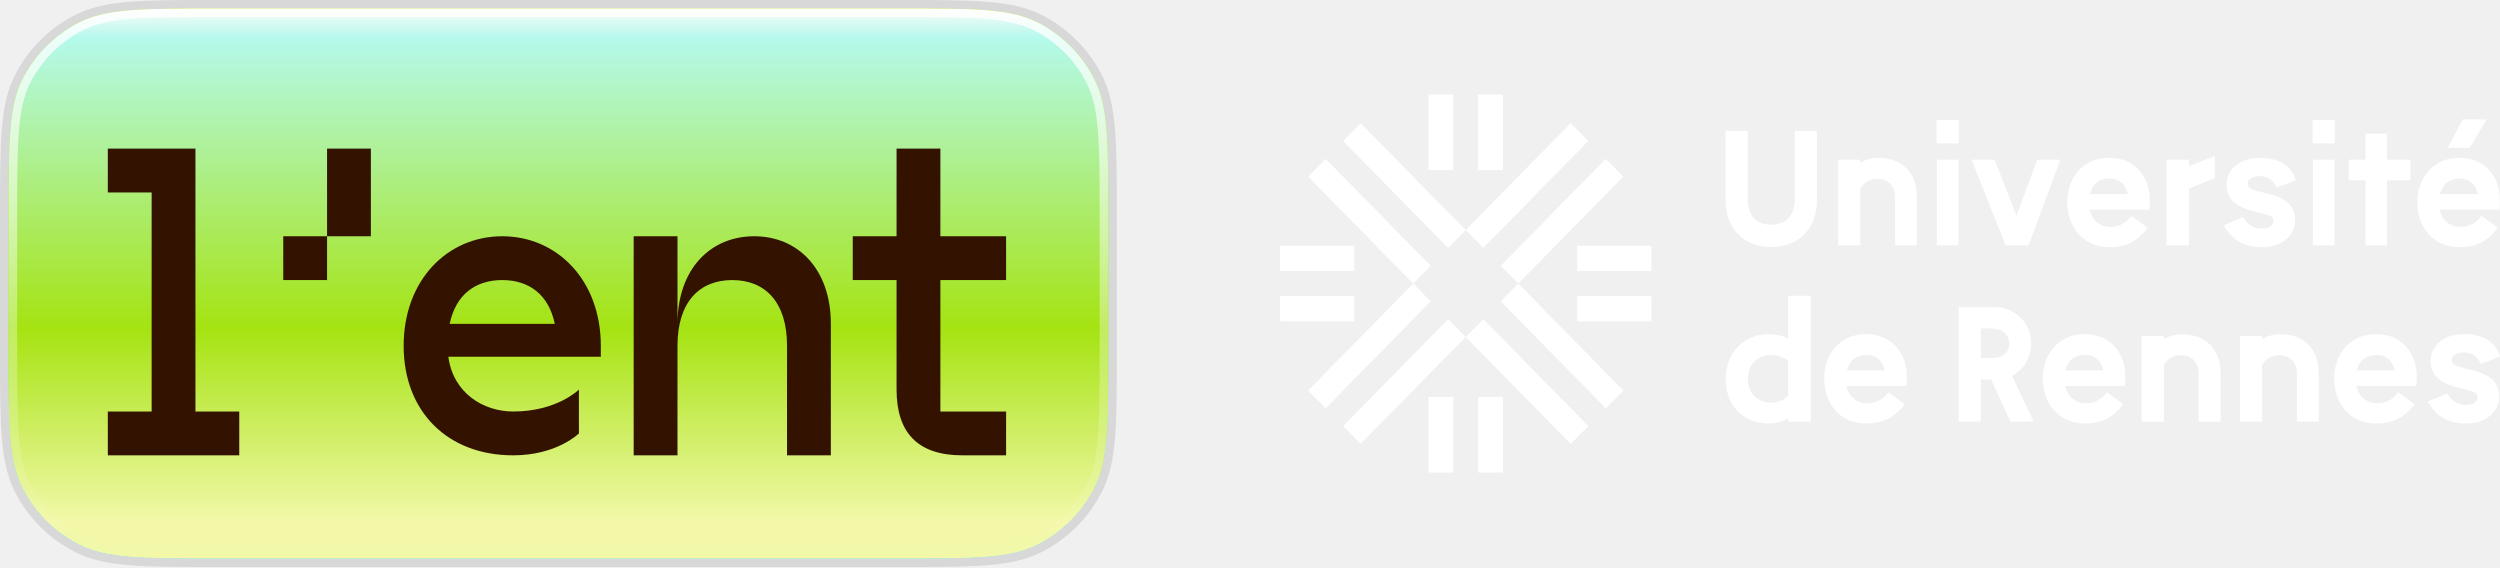
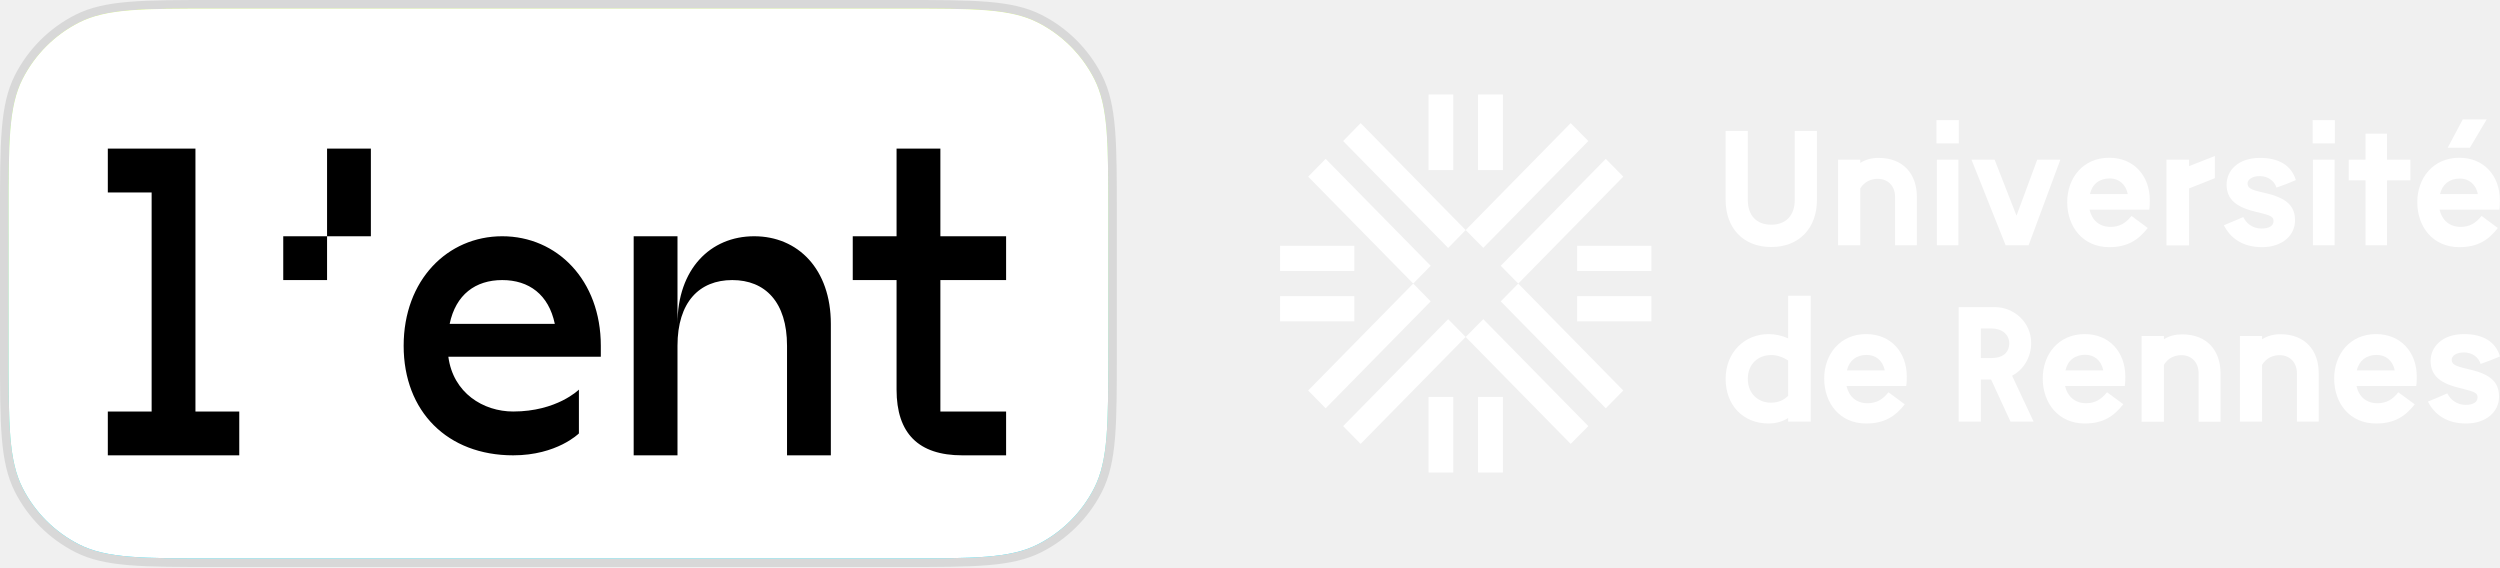
<svg xmlns="http://www.w3.org/2000/svg" width="291" height="66" viewBox="0 0 291 66" fill="none">
-   <path d="M105 1L25 1C16.599 1 12.399 1 9.19 2.635C6.368 4.073 4.073 6.368 2.635 9.19C1 12.399 1 16.599 1 25V41C1 49.401 1 53.601 2.635 56.81C4.073 59.632 6.368 61.927 9.19 63.365C12.399 65 16.599 65 25 65H105C113.401 65 117.601 65 120.81 63.365C123.632 61.927 125.927 59.632 127.365 56.81C129 53.601 129 49.401 129 41V25C129 16.599 129 12.399 127.365 9.19C125.927 6.368 123.632 4.073 120.81 2.635C117.601 1 113.401 1 105 1Z" fill="url(#paint0_linear_306_411)" />
-   <path d="M105 1L25 1C16.599 1 12.399 1 9.19 2.635C6.368 4.073 4.073 6.368 2.635 9.19C1 12.399 1 16.599 1 25V41C1 49.401 1 53.601 2.635 56.81C4.073 59.632 6.368 61.927 9.19 63.365C12.399 65 16.599 65 25 65H105C113.401 65 117.601 65 120.81 63.365C123.632 61.927 125.927 59.632 127.365 56.81C129 53.601 129 49.401 129 41V25C129 16.599 129 12.399 127.365 9.19C125.927 6.368 123.632 4.073 120.81 2.635C117.601 1 113.401 1 105 1Z" fill="url(#paint1_linear_306_411)" />
-   <path d="M105 0.5C109.192 0.5 112.366 0.5 114.893 0.706C117.425 0.913 119.351 1.33 121.037 2.189C123.953 3.675 126.325 6.047 127.811 8.963C128.67 10.649 129.087 12.575 129.294 15.107C129.5 17.634 129.5 20.808 129.5 25V41C129.5 45.192 129.5 48.366 129.294 50.893C129.087 53.425 128.67 55.35 127.811 57.037C126.325 59.953 123.953 62.325 121.037 63.81C119.351 64.67 117.425 65.087 114.893 65.294C112.366 65.5 109.192 65.5 105 65.5H25C20.808 65.5 17.634 65.5 15.107 65.294C12.575 65.087 10.649 64.67 8.963 63.81C6.047 62.325 3.675 59.953 2.189 57.037C1.33 55.35 0.913 53.425 0.706 50.893C0.5 48.366 0.5 45.192 0.5 41V25C0.5 20.808 0.5 17.634 0.706 15.107C0.913 12.575 1.33 10.649 2.189 8.963C3.675 6.047 6.047 3.675 8.963 2.189C10.649 1.33 12.575 0.913 15.107 0.706C17.634 0.5 20.808 0.5 25 0.5H105Z" stroke="black" stroke-opacity="0.1" />
-   <path d="M105 1L25 1C16.599 1 12.399 1 9.19 2.635C6.368 4.073 4.073 6.368 2.635 9.19C1 12.399 1 16.599 1 25V41C1 49.401 1 53.601 2.635 56.81C4.073 59.632 6.368 61.927 9.19 63.365C12.399 65 16.599 65 25 65H105C113.401 65 117.601 65 120.81 63.365C123.632 61.927 125.927 59.632 127.365 56.81C129 53.601 129 49.401 129 41V25C129 16.599 129 12.399 127.365 9.19C125.927 6.368 123.632 4.073 120.81 2.635C117.601 1 113.401 1 105 1Z" fill="url(#paint2_linear_306_411)" />
-   <path d="M25 1.5H105C109.209 1.5 112.335 1.501 114.812 1.703C117.282 1.905 119.061 2.305 120.583 3.08C123.311 4.47 125.53 6.689 126.92 9.417C127.695 10.939 128.095 12.718 128.297 15.188C128.499 17.665 128.5 20.791 128.5 25V41C128.5 45.209 128.499 48.335 128.297 50.812C128.095 53.282 127.695 55.061 126.92 56.583C125.53 59.311 123.311 61.53 120.583 62.92C119.061 63.696 117.282 64.095 114.812 64.297C112.335 64.499 109.209 64.5 105 64.5H25C20.791 64.5 17.665 64.499 15.188 64.297C12.718 64.095 10.939 63.696 9.417 62.92C6.689 61.53 4.47 59.311 3.08 56.583C2.305 55.061 1.905 53.282 1.703 50.812C1.501 48.335 1.5 45.209 1.5 41V25C1.5 20.791 1.501 17.665 1.703 15.188C1.905 12.718 2.305 10.939 3.08 9.417C4.47 6.689 6.689 4.47 9.417 3.08C10.939 2.305 12.718 1.905 15.188 1.703C17.665 1.501 20.791 1.5 25 1.5Z" stroke="url(#paint3_linear_306_411)" stroke-opacity="0.8" />
-   <path d="M22.75 47.9H27.85V53H12.55V47.9H17.65V22.4H12.55V17.3H22.75V47.9ZM43.17 17.3V27.5H38.07V17.3H43.17ZM38.07 27.5V32.6H32.97V27.5H38.07ZM69.935 40.25V41.525H52.187C52.748 45.758 56.267 47.9 59.735 47.9C64.835 47.9 67.385 45.35 67.385 45.35V50.45C67.385 50.45 64.835 53 59.735 53C52.085 53 46.985 47.9 46.985 40.25C46.985 32.6 52.085 27.5 58.46 27.5C64.835 27.5 69.935 32.6 69.935 40.25ZM58.46 32.6C55.349 32.6 53.054 34.283 52.34 37.7H64.58C63.866 34.283 61.571 32.6 58.46 32.6ZM87.785 27.5C92.885 27.5 96.71 31.325 96.71 37.7V53H91.61V40.25C91.61 35.15 89.06 32.6 85.235 32.6C81.41 32.6 78.86 35.15 78.86 40.25V53H73.76V27.5H78.86V37.7C78.86 31.325 82.685 27.5 87.785 27.5ZM117.11 32.6H109.46V47.9H117.11V53H112.01C106.91 53 104.36 50.45 104.36 45.35V32.6H99.26V27.5H104.36V17.3H109.46V27.5H117.11V32.6Z" fill="#341200" />
-   <path d="M169.163 55H166.283V46.203H169.163V55Z" fill="white" />
-   <path d="M174.939 55H172.043V46.203H174.939V55Z" fill="white" />
-   <path d="M170.602 39.223L158.376 51.669L156.342 49.598L168.568 37.151L170.602 39.223Z" fill="white" />
-   <path d="M184.88 49.598L182.828 51.669L170.602 39.223L172.653 37.151L184.88 49.598Z" fill="white" />
-   <path fill-rule="evenodd" clip-rule="evenodd" d="M210.772 49.071H208.142V48.657C207.344 49.151 206.576 49.295 205.872 49.295C202.851 49.295 200.863 47.127 200.863 44.1C200.863 41.024 203.054 38.888 205.872 38.888C206.654 38.888 207.406 39.064 208.142 39.383V34.426H210.772V49.071ZM206.169 41.327C204.682 41.327 203.445 42.331 203.445 44.1C203.445 45.868 204.698 46.872 206.122 46.873C207.046 46.873 207.641 46.553 208.142 46.075V41.964C207.563 41.581 206.858 41.327 206.169 41.327Z" fill="white" />
-   <path fill-rule="evenodd" clip-rule="evenodd" d="M217.205 38.888C220.133 38.888 221.949 41.024 221.949 43.829C221.949 44.179 221.949 44.546 221.886 44.929H214.936C215.218 46.187 216.11 46.936 217.362 46.936C218.426 46.936 219.147 46.506 219.82 45.661L221.714 47.064C220.619 48.45 219.381 49.295 217.205 49.295C214.184 49.295 212.337 46.968 212.337 44.052C212.337 41.247 214.184 38.888 217.205 38.888ZM217.283 41.311C216.078 41.311 215.249 41.964 214.983 43.111H219.382C219.147 41.916 218.285 41.311 217.283 41.311Z" fill="white" />
-   <path fill-rule="evenodd" clip-rule="evenodd" d="M242.66 38.888C245.571 38.888 247.387 41.024 247.387 43.829C247.387 44.163 247.387 44.546 247.324 44.929H240.374C240.656 46.171 241.564 46.936 242.816 46.936C243.865 46.936 244.584 46.49 245.257 45.661L247.152 47.048C246.056 48.45 244.82 49.295 242.66 49.295C239.623 49.295 237.775 46.952 237.775 44.052C237.775 41.231 239.623 38.888 242.66 38.888ZM242.738 41.295C241.517 41.295 240.687 41.948 240.421 43.111H244.819C244.585 41.916 243.724 41.295 242.738 41.295Z" fill="white" />
-   <path fill-rule="evenodd" clip-rule="evenodd" d="M276.566 38.888C279.478 38.888 281.31 41.024 281.31 43.829C281.31 44.179 281.309 44.546 281.246 44.929H274.296C274.562 46.187 275.471 46.936 276.723 46.936C277.787 46.936 278.507 46.506 279.165 45.661L281.074 47.064C279.979 48.45 278.742 49.295 276.566 49.295C273.529 49.295 271.698 46.968 271.698 44.052C271.698 41.247 273.529 38.888 276.566 38.888ZM276.644 41.311C275.439 41.311 274.609 41.964 274.327 43.111H278.743C278.508 41.916 277.646 41.311 276.644 41.311Z" fill="white" />
-   <path d="M286.819 38.888C289.011 38.888 290.483 39.765 291 41.486L289.873 41.948L288.745 42.363C288.511 41.598 287.79 41.024 286.788 41.024C285.881 41.024 285.379 41.438 285.379 41.868C285.379 42.394 285.756 42.617 287.196 42.936L287.368 42.984C289.935 43.557 290.889 44.498 290.89 46.187C290.89 47.876 289.45 49.295 287.055 49.295C284.785 49.295 283.375 48.243 282.608 46.745L283.767 46.266L284.863 45.789C285.239 46.538 285.991 47.127 287.008 47.127C287.838 47.127 288.386 46.824 288.386 46.266C288.385 45.789 288.15 45.614 286.647 45.247L286.397 45.184C284.143 44.658 282.922 43.796 282.922 41.995C282.922 40.386 284.268 38.888 286.819 38.888Z" fill="white" />
-   <path d="M254.009 38.92C256.936 38.92 258.47 40.848 258.47 43.446V49.087H255.918V43.446C255.918 42.267 255.183 41.343 253.915 41.343C252.678 41.343 252.083 42.108 251.879 42.49V49.087H249.281V39.111H251.879V39.494C252.474 39.096 253.226 38.92 254.009 38.92Z" fill="white" />
-   <path fill-rule="evenodd" clip-rule="evenodd" d="M232.218 35.749C234.331 35.749 236.429 37.422 236.429 39.94V39.956C236.429 41.438 235.661 42.968 234.205 43.733L236.71 49.071H234.018L231.764 44.179H230.574V49.071H227.991V35.749H232.218ZM230.574 41.677H231.795C233.048 41.677 233.861 41.119 233.877 39.956C233.861 38.92 233.032 38.235 231.795 38.235H230.574V41.677Z" fill="white" />
-   <path d="M265.436 38.904C268.379 38.904 269.897 40.848 269.897 43.43V49.071H267.361V43.43C267.361 42.267 266.61 41.343 265.342 41.343C264.106 41.343 263.527 42.108 263.308 42.474V49.071H260.725V39.111H263.308V39.494C263.918 39.096 264.653 38.904 265.436 38.904Z" fill="white" />
-   <path d="M166.532 35.08L154.306 47.525L152.271 45.454L164.498 33.008L166.532 35.08Z" fill="white" />
-   <path d="M188.95 45.454L186.914 47.525L174.689 35.08L176.724 33.008L188.95 45.454Z" fill="white" />
-   <path d="M286.241 41.868C286.241 41.884 286.241 41.9 286.272 41.9C286.225 41.9 286.241 41.9 286.241 41.868Z" fill="white" />
-   <path d="M157.641 37.406H149V34.474H157.641V37.406Z" fill="white" />
-   <path d="M192.221 37.406H183.58V34.474H192.221V37.406Z" fill="white" />
-   <path d="M166.532 30.937L164.498 33.008L152.271 20.562L154.306 18.491L166.532 30.937Z" fill="white" />
-   <path d="M188.95 20.562L176.724 33.008L174.689 30.937L186.914 18.491L188.95 20.562Z" fill="white" />
-   <path d="M157.641 31.542H149V28.61H157.641V31.542Z" fill="white" />
-   <path d="M192.221 31.542H183.58V28.61H192.221V31.542Z" fill="white" />
-   <path d="M170.602 26.777L168.568 28.865L156.342 16.418L158.376 14.331L170.602 26.777Z" fill="white" />
-   <path d="M184.88 16.418L172.653 28.849L170.602 26.777L182.828 14.331L184.88 16.418Z" fill="white" />
-   <path fill-rule="evenodd" clip-rule="evenodd" d="M245.509 18.363C248.42 18.363 250.236 20.498 250.236 23.303C250.236 23.638 250.236 24.02 250.173 24.403H243.223C243.505 25.662 244.397 26.41 245.665 26.41C246.714 26.41 247.434 25.98 248.107 25.135L250.001 26.538C248.905 27.924 247.669 28.769 245.509 28.769C242.472 28.769 240.624 26.426 240.624 23.526C240.624 20.705 242.472 18.363 245.509 18.363ZM245.587 20.769C244.366 20.769 243.536 21.423 243.27 22.586H247.668C247.434 21.391 246.573 20.769 245.587 20.769Z" fill="white" />
-   <path d="M263.072 18.379C265.264 18.379 266.719 19.256 267.236 20.961L266.125 21.423L264.982 21.837C264.748 21.088 264.027 20.498 263.025 20.498C262.133 20.498 261.616 20.929 261.616 21.343C261.616 21.885 261.993 22.092 263.433 22.411L263.621 22.459C266.172 23.033 267.142 23.973 267.142 25.662C267.142 27.367 265.687 28.769 263.308 28.769C261.038 28.769 259.612 27.717 258.861 26.219L260.004 25.741L261.116 25.264C261.476 26.028 262.228 26.602 263.245 26.602C264.09 26.602 264.638 26.299 264.638 25.741C264.638 25.263 264.403 25.088 262.884 24.721L262.634 24.673C260.38 24.132 259.175 23.271 259.175 21.486C259.175 19.861 260.505 18.379 263.072 18.379Z" fill="white" />
-   <path fill-rule="evenodd" clip-rule="evenodd" d="M286.256 18.363C289.168 18.363 290.984 20.498 290.984 23.303C290.984 23.654 290.984 24.02 290.922 24.403H283.971C284.253 25.662 285.16 26.41 286.413 26.41C287.461 26.41 288.182 25.98 288.855 25.135L290.749 26.538C289.653 27.94 288.416 28.769 286.256 28.769C283.219 28.769 281.373 26.442 281.373 23.526C281.373 20.721 283.22 18.363 286.256 18.363ZM286.334 20.785C285.114 20.785 284.3 21.439 284.018 22.586H288.417C288.182 21.391 287.321 20.785 286.334 20.785Z" fill="white" />
-   <path d="M203.445 23.271C203.445 25.072 204.447 26.155 206.169 26.155C207.891 26.155 208.908 25.072 208.908 23.271V15.239H211.492V23.271C211.492 26.538 209.441 28.753 206.169 28.753C202.897 28.753 200.863 26.538 200.863 23.271V15.239H203.445V23.271Z" fill="white" />
-   <path d="M257.813 20.737L254.807 21.932V28.562H252.178V18.586H254.807V19.335L257.813 18.156V20.737Z" fill="white" />
-   <path d="M218.661 18.379C221.604 18.379 223.123 20.323 223.123 22.905V28.546H220.587V22.905C220.587 21.741 219.835 20.817 218.567 20.817C217.331 20.817 216.736 21.582 216.533 21.948V28.546H213.95V18.586H216.533V18.968C217.127 18.57 217.879 18.379 218.661 18.379Z" fill="white" />
-   <path d="M227.96 28.546H225.455V18.586H227.96V28.546Z" fill="white" />
-   <path d="M234.723 25.103L237.134 18.586H239.826L236.132 28.546H233.455L229.478 18.586H232.171L234.723 25.103Z" fill="white" />
-   <path d="M271.745 28.546H269.225V18.586H271.745V28.546Z" fill="white" />
-   <path d="M277.85 18.586H280.574V20.993H277.85V28.546H275.345V20.993H273.389V18.586H275.345V15.559H277.85V18.586Z" fill="white" />
-   <path d="M262.493 21.343C262.493 21.359 262.493 21.375 262.54 21.375C262.478 21.375 262.493 21.375 262.493 21.343Z" fill="white" />
-   <path d="M169.163 19.797H166.283V11H169.163V19.797Z" fill="white" />
-   <path d="M174.939 19.797H172.043V11H174.939V19.797Z" fill="white" />
-   <path d="M287.493 17.2H284.91L286.663 13.901H289.449L287.493 17.2Z" fill="white" />
-   <path d="M228.007 16.689H225.408V13.981H228.007V16.689Z" fill="white" />
-   <path d="M271.776 16.689H269.193V13.981H271.776V16.689Z" fill="white" />
+   <g clip-path="url(#clip0_426_485)">
+     <path d="M105 1L25 1C16.599 1 12.399 1 9.19 2.635C6.368 4.073 4.073 6.368 2.635 9.19C1 12.399 1 16.599 1 25V41C1 49.401 1 53.601 2.635 56.81C4.073 59.632 6.368 61.927 9.19 63.365C12.399 65 16.599 65 25 65H105C113.401 65 117.601 65 120.81 63.365C123.632 61.927 125.927 59.632 127.365 56.81C129 53.601 129 49.401 129 41V25C129 16.599 129 12.399 127.365 9.19C125.927 6.368 123.632 4.073 120.81 2.635C117.601 1 113.401 1 105 1Z" fill="url(#paint0_linear_426_485)" />
+     <path d="M105 1L25 1C16.599 1 12.399 1 9.19 2.635C6.368 4.073 4.073 6.368 2.635 9.19C1 12.399 1 16.599 1 25V41C1 49.401 1 53.601 2.635 56.81C4.073 59.632 6.368 61.927 9.19 63.365C12.399 65 16.599 65 25 65H105C113.401 65 117.601 65 120.81 63.365C123.632 61.927 125.927 59.632 127.365 56.81C129 53.601 129 49.401 129 41V25C129 16.599 129 12.399 127.365 9.19C125.927 6.368 123.632 4.073 120.81 2.635C117.601 1 113.401 1 105 1Z" fill="white" />
+     <path d="M105 0.5C109.192 0.5 112.366 0.5 114.893 0.706C117.425 0.913 119.351 1.33 121.037 2.189C123.953 3.675 126.325 6.047 127.811 8.963C128.67 10.649 129.087 12.575 129.294 15.107C129.5 17.634 129.5 20.808 129.5 25V41C129.5 45.192 129.5 48.366 129.294 50.893C129.087 53.425 128.67 55.35 127.811 57.037C126.325 59.953 123.953 62.325 121.037 63.81C119.351 64.67 117.425 65.087 114.893 65.294C112.366 65.5 109.192 65.5 105 65.5H25C20.808 65.5 17.634 65.5 15.107 65.294C12.575 65.087 10.649 64.67 8.963 63.81C6.047 62.325 3.675 59.953 2.189 57.037C1.33 55.35 0.913 53.425 0.706 50.893C0.5 48.366 0.5 45.192 0.5 41V25C0.5 20.808 0.5 17.634 0.706 15.107C0.913 12.575 1.33 10.649 2.189 8.963C3.675 6.047 6.047 3.675 8.963 2.189C10.649 1.33 12.575 0.913 15.107 0.706C17.634 0.5 20.808 0.5 25 0.5H105Z" stroke="black" stroke-opacity="0.1" />
+     <path d="M25 1.5H105C109.209 1.5 112.335 1.501 114.812 1.703C117.282 1.905 119.061 2.305 120.583 3.08C123.311 4.47 125.53 6.689 126.92 9.417C127.695 10.939 128.095 12.718 128.297 15.188C128.499 17.665 128.5 20.791 128.5 25V41C128.5 45.209 128.499 48.335 128.297 50.812C128.095 53.282 127.695 55.061 126.92 56.583C125.53 59.311 123.311 61.53 120.583 62.92C119.061 63.695 117.282 64.095 114.812 64.297C112.335 64.499 109.209 64.5 105 64.5H25C20.791 64.5 17.665 64.499 15.188 64.297C12.718 64.095 10.939 63.695 9.417 62.92C6.689 61.53 4.47 59.311 3.08 56.583C2.305 55.061 1.905 53.282 1.703 50.812C1.501 48.335 1.5 45.209 1.5 41V25C1.5 20.791 1.501 17.665 1.703 15.188C1.905 12.718 2.305 10.939 3.08 9.417C4.47 6.689 6.689 4.47 9.417 3.08C10.939 2.305 12.718 1.905 15.188 1.703C17.665 1.501 20.791 1.5 25 1.5Z" stroke="url(#paint1_linear_426_485)" stroke-opacity="0.8" />
+     <path d="M22.75 47.9H27.85V53H12.55V47.9H17.65V22.4H12.55V17.3H22.75V47.9ZM43.17 17.3V27.5H38.07V17.3H43.17ZM38.07 27.5V32.6H32.97V27.5H38.07ZM69.935 40.25V41.525H52.187C52.748 45.758 56.267 47.9 59.735 47.9C64.835 47.9 67.385 45.35 67.385 45.35V50.45C67.385 50.45 64.835 53 59.735 53C52.085 53 46.985 47.9 46.985 40.25C46.985 32.6 52.085 27.5 58.46 27.5C64.835 27.5 69.935 32.6 69.935 40.25ZM58.46 32.6C55.349 32.6 53.054 34.283 52.34 37.7H64.58C63.866 34.283 61.571 32.6 58.46 32.6ZM87.785 27.5C92.885 27.5 96.71 31.325 96.71 37.7V53H91.61V40.25C91.61 35.15 89.06 32.6 85.235 32.6C81.41 32.6 78.86 35.15 78.86 40.25V53H73.76V27.5H78.86V37.7C78.86 31.325 82.685 27.5 87.785 27.5ZM117.11 32.6H109.46V47.9H117.11V53H112.01C106.91 53 104.36 50.45 104.36 45.35V32.6H99.26V27.5H104.36V17.3H109.46V27.5H117.11V32.6Z" fill="black" />
+     <path d="M169.163 55H166.283V46.203H169.163V55Z" fill="white" />
+     <path d="M174.939 55H172.043V46.203H174.939V55Z" fill="white" />
+     <path d="M170.602 39.223L158.376 51.669L156.342 49.598L168.568 37.151L170.602 39.223Z" fill="white" />
+     <path d="M184.88 49.598L182.828 51.669L170.602 39.223L172.653 37.151L184.88 49.598Z" fill="white" />
+     <path fill-rule="evenodd" clip-rule="evenodd" d="M210.772 49.071H208.142V48.657C207.344 49.151 206.576 49.295 205.872 49.295C202.851 49.295 200.863 47.127 200.863 44.1C200.863 41.024 203.054 38.888 205.872 38.888C206.654 38.888 207.406 39.064 208.142 39.383V34.426H210.772V49.071ZM206.169 41.327C204.682 41.327 203.445 42.331 203.445 44.1C203.445 45.868 204.698 46.872 206.122 46.873C207.046 46.873 207.641 46.553 208.142 46.075V41.964C207.563 41.581 206.858 41.327 206.169 41.327Z" fill="white" />
+     <path fill-rule="evenodd" clip-rule="evenodd" d="M217.205 38.888C220.133 38.888 221.949 41.024 221.949 43.829C221.949 44.179 221.949 44.546 221.886 44.929H214.936C215.218 46.187 216.11 46.936 217.362 46.936C218.426 46.936 219.146 46.506 219.82 45.661L221.714 47.064C220.619 48.45 219.381 49.295 217.205 49.295C214.184 49.295 212.337 46.968 212.337 44.052C212.337 41.247 214.184 38.888 217.205 38.888ZM217.283 41.311C216.078 41.311 215.249 41.964 214.983 43.111H219.382C219.147 41.916 218.285 41.311 217.283 41.311Z" fill="white" />
+     <path fill-rule="evenodd" clip-rule="evenodd" d="M242.66 38.888C245.571 38.888 247.387 41.024 247.387 43.829C247.387 44.163 247.387 44.546 247.324 44.929H240.374C240.656 46.171 241.564 46.936 242.816 46.936C243.865 46.936 244.584 46.49 245.257 45.661L247.152 47.048C246.056 48.45 244.82 49.295 242.66 49.295C239.623 49.295 237.775 46.952 237.775 44.052C237.775 41.231 239.623 38.888 242.66 38.888ZM242.738 41.295C241.517 41.295 240.687 41.948 240.421 43.111H244.819C244.585 41.916 243.724 41.295 242.738 41.295Z" fill="white" />
+     <path fill-rule="evenodd" clip-rule="evenodd" d="M276.566 38.888C279.478 38.888 281.31 41.024 281.31 43.829C281.31 44.179 281.309 44.546 281.246 44.929H274.296C274.562 46.187 275.471 46.936 276.723 46.936C277.787 46.936 278.507 46.506 279.165 45.661L281.074 47.064C279.979 48.45 278.742 49.295 276.566 49.295C273.529 49.295 271.698 46.968 271.698 44.052C271.698 41.247 273.529 38.888 276.566 38.888ZM276.644 41.311C275.439 41.311 274.609 41.964 274.327 43.111H278.743C278.508 41.916 277.646 41.311 276.644 41.311Z" fill="white" />
+     <path d="M286.819 38.888C289.011 38.888 290.483 39.765 291 41.486L289.873 41.948L288.745 42.363C288.511 41.598 287.79 41.024 286.788 41.024C285.881 41.024 285.379 41.438 285.379 41.868C285.379 42.394 285.756 42.617 287.196 42.936L287.368 42.984C289.935 43.557 290.889 44.498 290.89 46.187C290.89 47.876 289.45 49.295 287.055 49.295C284.785 49.295 283.375 48.243 282.608 46.745L283.767 46.266L284.863 45.789C285.239 46.538 285.991 47.127 287.008 47.127C287.838 47.127 288.386 46.824 288.386 46.266C288.385 45.789 288.15 45.614 286.647 45.247L286.397 45.184C284.143 44.658 282.922 43.796 282.922 41.995C282.922 40.386 284.268 38.888 286.819 38.888Z" fill="white" />
+     <path d="M254.009 38.92C256.936 38.92 258.47 40.849 258.47 43.446V49.087H255.918V43.446C255.918 42.267 255.183 41.343 253.915 41.343C252.678 41.343 252.083 42.108 251.879 42.49V49.087H249.281V39.111H251.879V39.495C252.474 39.096 253.226 38.92 254.009 38.92Z" fill="white" />
+     <path fill-rule="evenodd" clip-rule="evenodd" d="M232.218 35.749C234.331 35.749 236.429 37.422 236.429 39.94V39.956C236.429 41.438 235.661 42.968 234.205 43.733L236.71 49.071H234.018L231.764 44.179H230.574V49.071H227.991V35.749H232.218ZM230.574 41.677H231.795C233.048 41.677 233.861 41.119 233.877 39.956C233.861 38.92 233.032 38.235 231.795 38.235H230.574V41.677Z" fill="white" />
+     <path d="M265.436 38.904C268.379 38.904 269.897 40.849 269.897 43.43V49.071H267.361V43.43C267.361 42.267 266.61 41.343 265.342 41.343C264.106 41.343 263.527 42.108 263.308 42.474V49.071H260.725V39.111H263.308V39.495C263.918 39.096 264.653 38.904 265.436 38.904Z" fill="white" />
+     <path d="M166.532 35.08L154.306 47.526L152.271 45.454L164.498 33.008L166.532 35.08Z" fill="white" />
+     <path d="M188.95 45.454L186.914 47.526L174.689 35.08L176.724 33.008L188.95 45.454Z" fill="white" />
+     <path d="M286.241 41.868C286.241 41.884 286.241 41.9 286.272 41.9C286.225 41.9 286.241 41.9 286.241 41.868Z" fill="white" />
+     <path d="M157.641 37.406H149V34.474H157.641V37.406Z" fill="white" />
+     <path d="M192.221 37.406H183.58V34.474H192.221V37.406Z" fill="white" />
+     <path d="M166.532 30.937L164.498 33.008L152.271 20.562L154.306 18.491L166.532 30.937Z" fill="white" />
+     <path d="M188.95 20.562L176.724 33.008L174.689 30.937L186.914 18.491L188.95 20.562Z" fill="white" />
+     <path d="M157.641 31.542H149V28.61H157.641V31.542Z" fill="white" />
+     <path d="M192.221 31.542H183.58V28.61H192.221V31.542Z" fill="white" />
+     <path d="M170.602 26.777L168.568 28.865L156.342 16.418L158.376 14.331L170.602 26.777Z" fill="white" />
+     <path d="M184.88 16.418L172.653 28.849L170.602 26.777L182.828 14.331L184.88 16.418Z" fill="white" />
+     <path fill-rule="evenodd" clip-rule="evenodd" d="M245.509 18.363C248.42 18.363 250.236 20.498 250.236 23.303C250.236 23.638 250.236 24.02 250.173 24.403H243.223C243.505 25.662 244.397 26.41 245.665 26.41C246.714 26.41 247.434 25.98 248.107 25.135L250.001 26.538C248.905 27.924 247.669 28.769 245.509 28.769C242.472 28.769 240.624 26.426 240.624 23.526C240.624 20.705 242.472 18.363 245.509 18.363ZM245.587 20.769C244.366 20.769 243.536 21.423 243.27 22.586H247.668C247.434 21.391 246.573 20.769 245.587 20.769Z" fill="white" />
+     <path d="M263.072 18.379C265.264 18.379 266.719 19.256 267.236 20.961L266.125 21.423L264.982 21.837C264.748 21.088 264.027 20.498 263.025 20.498C262.133 20.498 261.616 20.929 261.616 21.343C261.616 21.885 261.993 22.092 263.433 22.411L263.621 22.459C266.172 23.033 267.142 23.973 267.142 25.662C267.142 27.367 265.687 28.769 263.308 28.769C261.038 28.769 259.612 27.717 258.861 26.219L260.004 25.741L261.116 25.264C261.476 26.028 262.228 26.602 263.245 26.602C264.09 26.602 264.638 26.299 264.638 25.741C264.638 25.263 264.403 25.088 262.884 24.721L262.634 24.673C260.38 24.132 259.175 23.271 259.175 21.486C259.175 19.861 260.505 18.379 263.072 18.379Z" fill="white" />
+     <path fill-rule="evenodd" clip-rule="evenodd" d="M286.256 18.363C289.168 18.363 290.984 20.498 290.984 23.303C290.984 23.654 290.984 24.02 290.922 24.403H283.971C284.253 25.662 285.16 26.41 286.413 26.41C287.461 26.41 288.182 25.98 288.855 25.135L290.749 26.538C289.653 27.94 288.416 28.769 286.256 28.769C283.219 28.769 281.373 26.442 281.373 23.526C281.373 20.721 283.22 18.363 286.256 18.363ZM286.334 20.785C285.114 20.785 284.3 21.439 284.018 22.586H288.417C288.182 21.391 287.321 20.785 286.334 20.785Z" fill="white" />
+     <path d="M203.445 23.271C203.445 25.072 204.447 26.155 206.169 26.155C207.891 26.155 208.908 25.072 208.908 23.271V15.239H211.492V23.271C211.492 26.538 209.441 28.753 206.169 28.753C202.897 28.753 200.863 26.538 200.863 23.271V15.239H203.445V23.271Z" fill="white" />
+     <path d="M257.813 20.737L254.807 21.932V28.562H252.178V18.586H254.807V19.335L257.813 18.156V20.737Z" fill="white" />
+     <path d="M218.661 18.379C221.604 18.379 223.123 20.323 223.123 22.905V28.546H220.587V22.905C220.587 21.741 219.835 20.817 218.567 20.817C217.331 20.817 216.736 21.582 216.533 21.948V28.546H213.95V18.586H216.533V18.968C217.127 18.57 217.879 18.379 218.661 18.379Z" fill="white" />
+     <path d="M227.96 28.546H225.455V18.586H227.96V28.546Z" fill="white" />
+     <path d="M234.723 25.103L237.134 18.586H239.826L236.132 28.546H233.455L229.478 18.586H232.171L234.723 25.103Z" fill="white" />
+     <path d="M271.745 28.546H269.225V18.586H271.745V28.546Z" fill="white" />
+     <path d="M277.85 18.586H280.574V20.993H277.85V28.546H275.345V20.993H273.389V18.586H275.345V15.559H277.85V18.586Z" fill="white" />
+     <path d="M262.493 21.343C262.493 21.359 262.493 21.375 262.54 21.375C262.478 21.375 262.493 21.375 262.493 21.343Z" fill="white" />
+     <path d="M169.163 19.797H166.283V11H169.163V19.797Z" fill="white" />
+     <path d="M174.939 19.797H172.043V11H174.939V19.797Z" fill="white" />
+     <path d="M287.493 17.2H284.91L286.663 13.901H289.449L287.493 17.2Z" fill="white" />
+     <path d="M228.007 16.689H225.408V13.981H228.007V16.689Z" fill="white" />
+     <path d="M271.776 16.689H269.193V13.981H271.776V16.689Z" fill="white" />
+   </g>
  <defs>
-     <linearGradient id="paint0_linear_306_411" x1="65" y1="1" x2="65" y2="65" gradientUnits="userSpaceOnUse">
+     <linearGradient id="paint0_linear_426_485" x1="65" y1="1" x2="65" y2="65" gradientUnits="userSpaceOnUse">
      <stop stop-color="#B7FF00" />
      <stop offset="1" stop-color="#00E1FF" />
    </linearGradient>
-     <linearGradient id="paint1_linear_306_411" x1="65" y1="1" x2="65" y2="65" gradientUnits="userSpaceOnUse">
-       <stop stop-color="#B7FF00" />
-       <stop offset="1" stop-color="#DDFAF2" />
-     </linearGradient>
-     <linearGradient id="paint2_linear_306_411" x1="65" y1="72.5" x2="65" y2="1" gradientUnits="userSpaceOnUse">
-       <stop offset="0.166" stop-color="#F2F8A8" />
-       <stop offset="0.48" stop-color="#A5E312" />
-       <stop offset="0.951" stop-color="#B4F9EB" />
-       <stop offset="1" stop-color="#FAFAFA" />
-     </linearGradient>
-     <linearGradient id="paint3_linear_306_411" x1="65" y1="1" x2="65" y2="65" gradientUnits="userSpaceOnUse">
+     <linearGradient id="paint1_linear_426_485" x1="65" y1="1" x2="65" y2="65" gradientUnits="userSpaceOnUse">
      <stop stop-color="white" />
      <stop offset="1" stop-color="white" stop-opacity="0" />
    </linearGradient>
+     <clipPath id="clip0_426_485">
+       <rect width="291" height="66" fill="white" />
+     </clipPath>
  </defs>
</svg>
